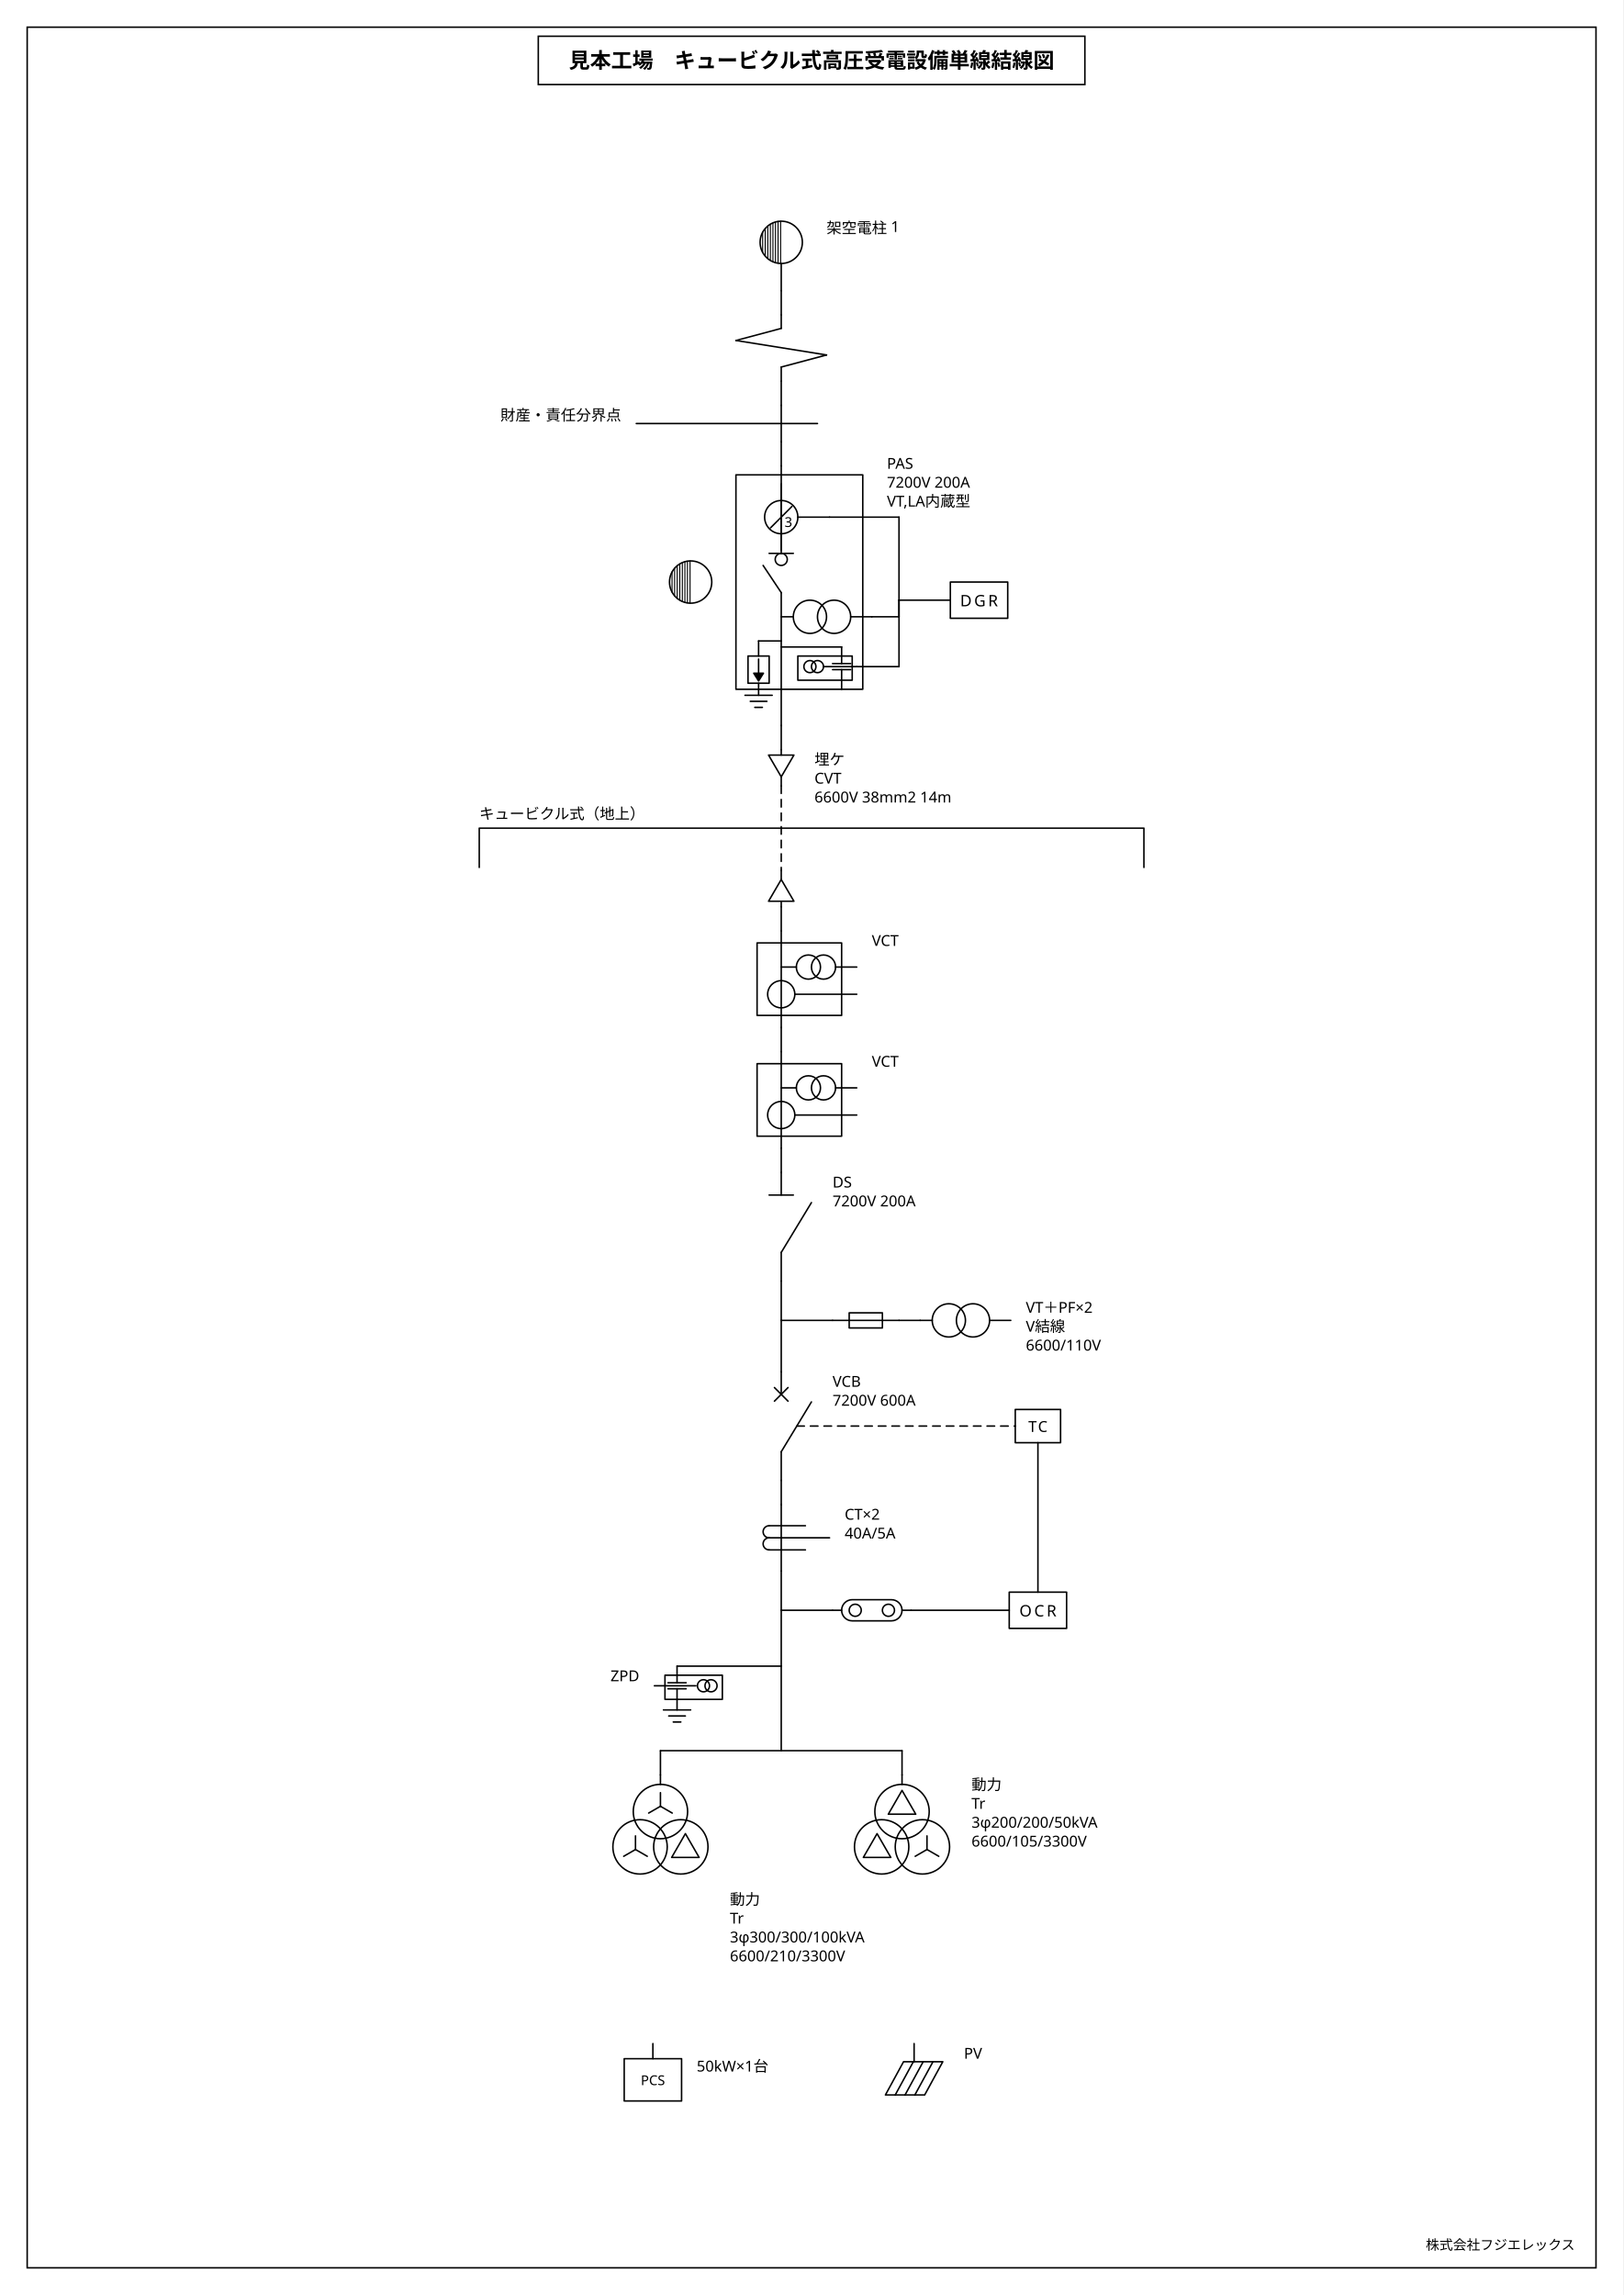
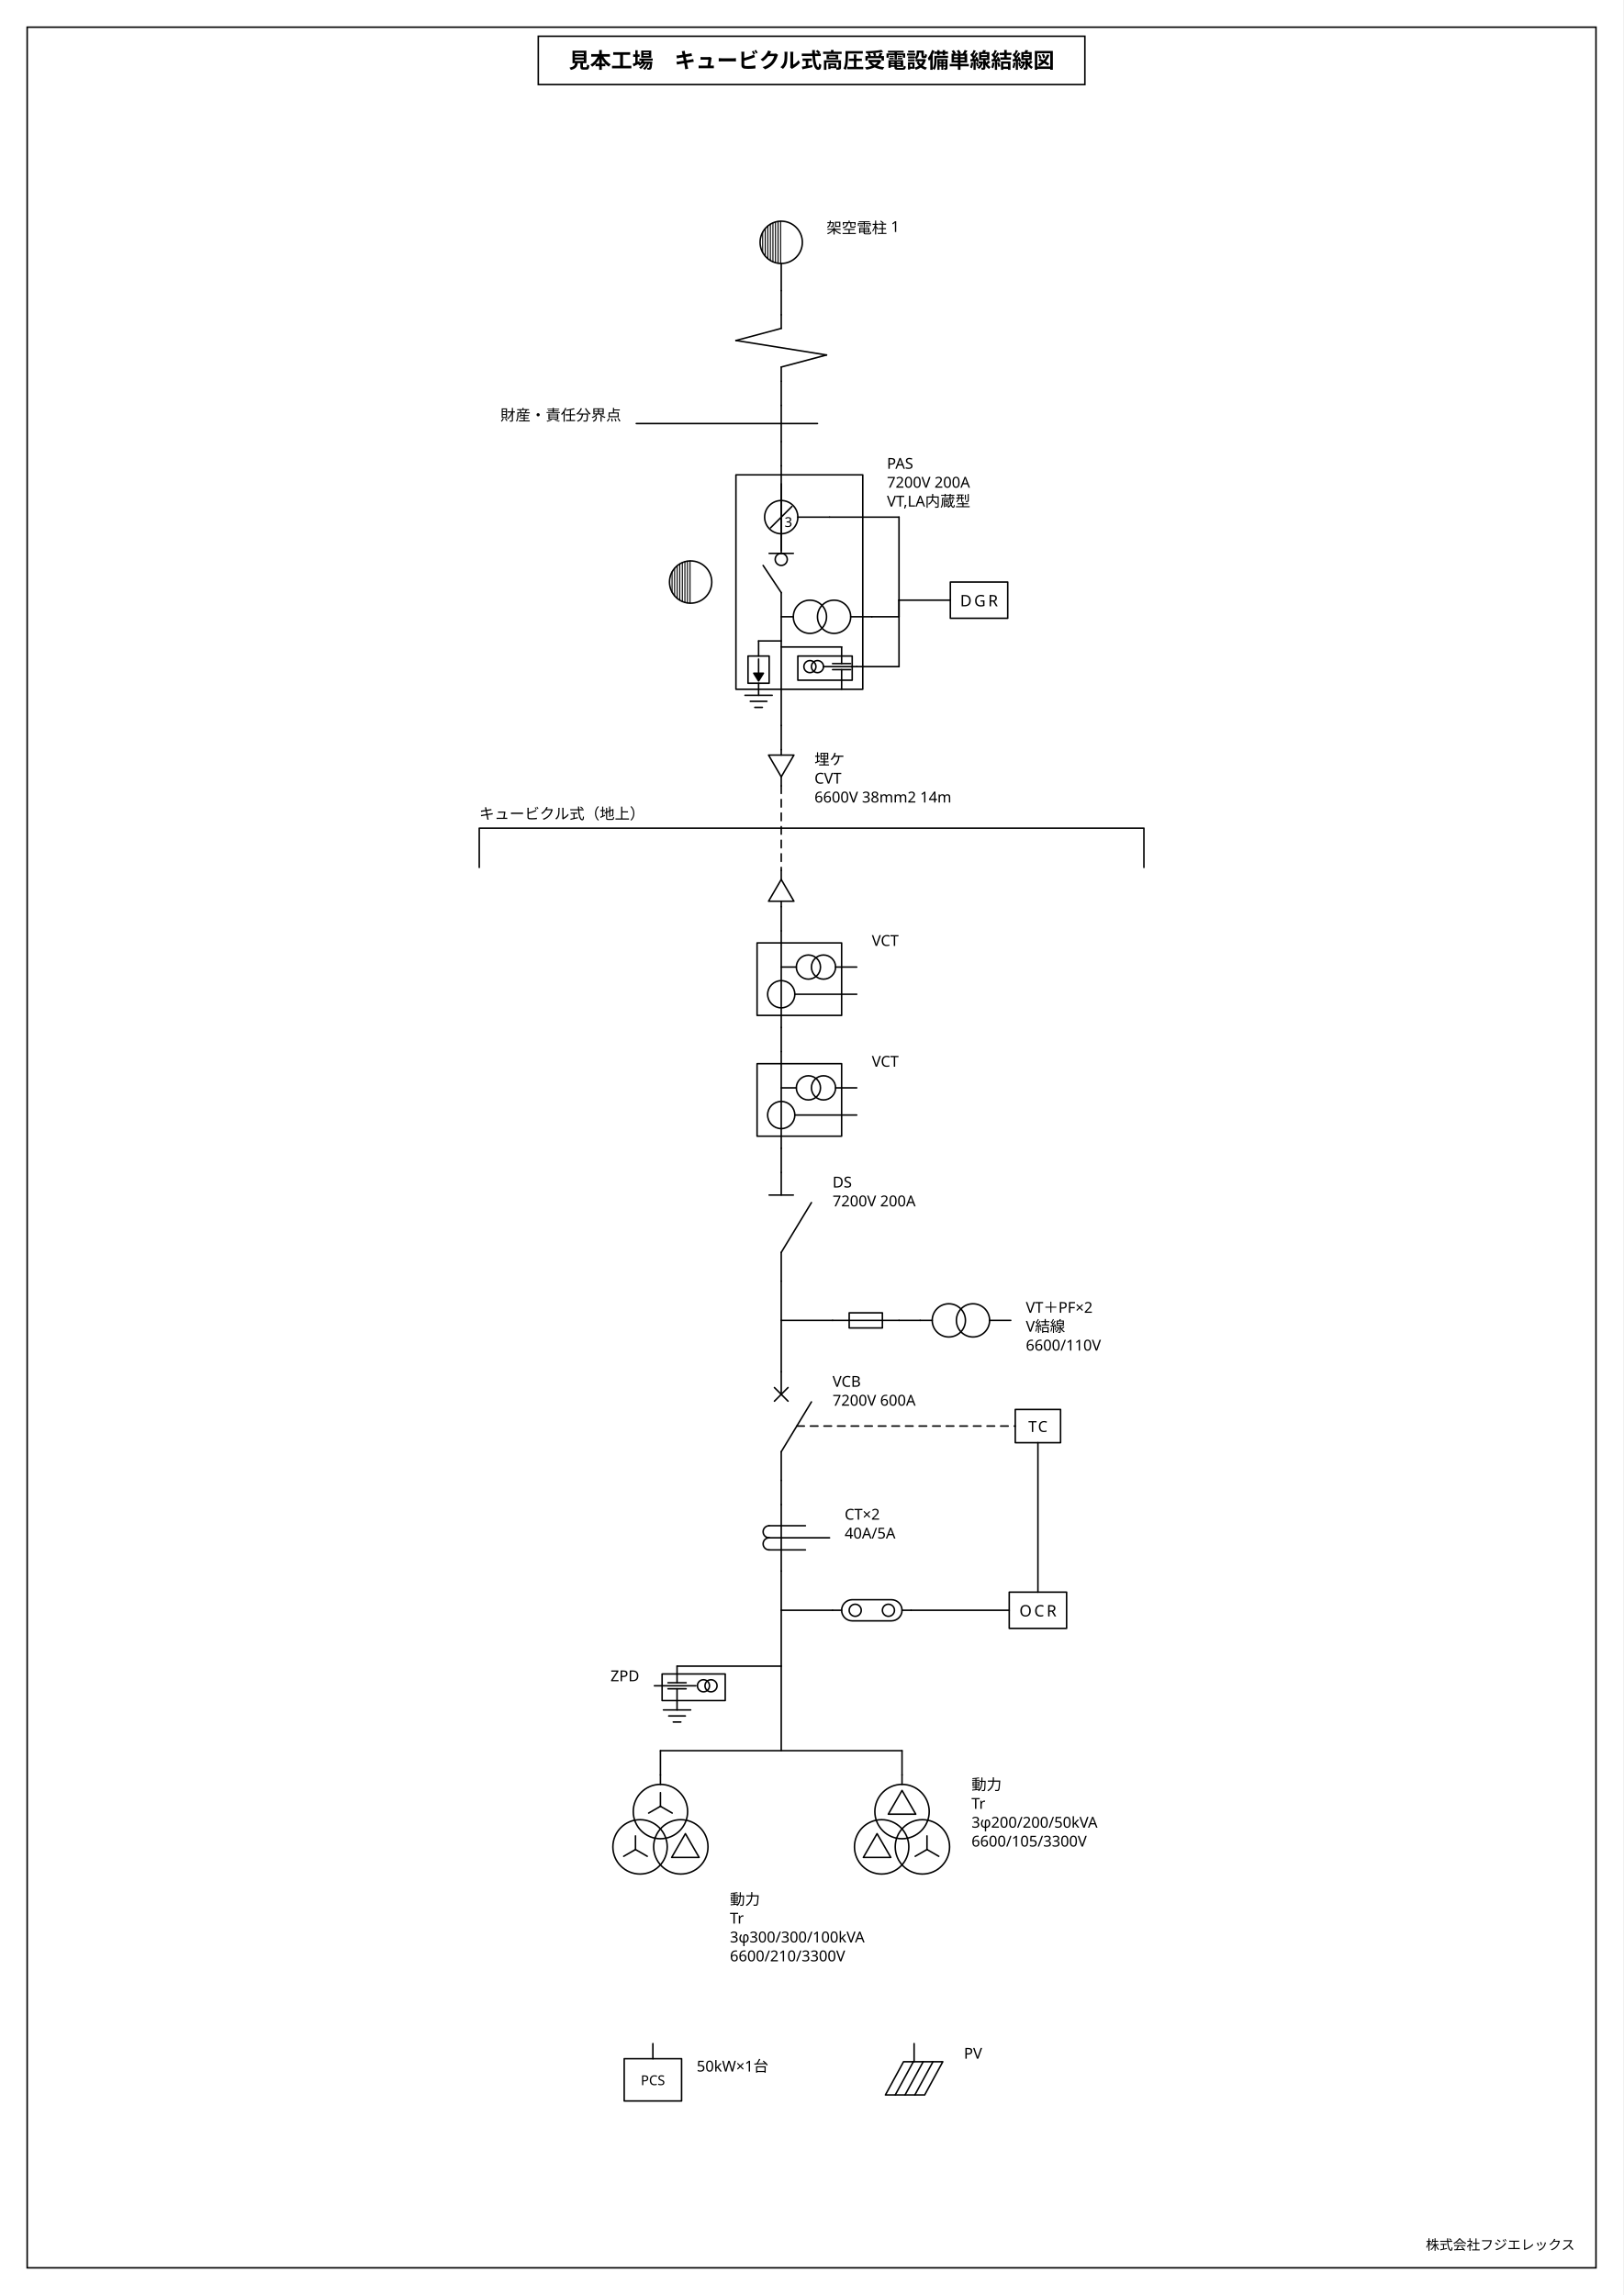
<svg xmlns="http://www.w3.org/2000/svg" viewBox="0 0 1075 1520" width="1075" height="1520">
  <rect x="0" y="0" width="1075" height="1520" fill="#fff" />
  <g stroke="#000" fill="none">
    <rect x="18" y="18" width="1039" height="1484" stroke-width="1" />
    <rect x="356.5" y="24" width="362" height="32" stroke-width="1" />
  </g>
  <text x="537.5" y="45" font-size="14" font-weight="700" text-anchor="middle" font-family="IPAGothic, 'IPAゴシック', 'Noto Sans JP', 'Hiragino Kaku Gothic ProN', 'Yu Gothic', sans-serif" fill="#000">見本工場　キュービクル式高圧受電設備単線結線図</text>
  <text x="1043" y="1490" font-size="9" text-anchor="end" font-family="IPAGothic, 'IPAゴシック', 'Noto Sans JP', 'Hiragino Kaku Gothic ProN', 'Yu Gothic', sans-serif" fill="#000">株式会社フジエレックス</text>
  <g transform="translate(517.4 144.5) scale(1)">
    <g stroke="#000" fill="none" stroke-linecap="round" stroke-linejoin="round" color="#000">
      <path d="M -200 404 L 240.2 404 M -200 404 L -200 430 M 240.2 404 L 240.2 430" fill="none" stroke-width="1" />
      <text x="-200" y="398" font-size="10" font-family="IPAGothic, 'IPAゴシック', 'Noto Sans JP', 'Hiragino Kaku Gothic ProN', 'Yu Gothic', sans-serif" fill="currentColor" stroke="none">キュービクル式（地上）</text>
      <line x1="0" y1="48" x2="0" y2="64" stroke-width="1" />
      <line x1="0" y1="108" x2="0" y2="124" stroke-width="1" />
      <line x1="0" y1="148" x2="0" y2="164" stroke-width="1" />
      <line x1="0" y1="280" x2="-15" y2="280" stroke-width="1" />
      <line x1="0" y1="284" x2="40" y2="284" stroke-width="1" />
      <line x1="32" y1="198" x2="78" y2="198" stroke-width="1" />
      <line x1="78" y1="198" x2="78" y2="253" stroke-width="1" />
      <line x1="60" y1="264" x2="78" y2="264" stroke-width="1" />
      <line x1="78" y1="264" x2="78" y2="253" stroke-width="1" />
      <line x1="50" y1="297" x2="78" y2="297" stroke-width="1" />
      <line x1="78" y1="297" x2="78" y2="253" stroke-width="1" />
      <line x1="78" y1="253" x2="112" y2="253" stroke-width="1" />
      <line x1="0" y1="336" x2="0" y2="352" stroke-width="1" />
      <line x1="0" y1="376" x2="0" y2="432" stroke-width="1" stroke-dasharray="5 4" />
      <line x1="0" y1="456" x2="0" y2="472" stroke-width="1" />
      <line x1="0" y1="536" x2="0" y2="552" stroke-width="1" />
      <line x1="0" y1="616" x2="0" y2="632" stroke-width="1" />
      <line x1="0" y1="704" x2="0" y2="730" stroke-width="1" />
      <line x1="0" y1="730" x2="34" y2="730" stroke-width="1" />
      <line x1="78" y1="730" x2="92" y2="730" stroke-width="1" />
      <line x1="0" y1="730" x2="0" y2="764" stroke-width="1" />
      <line x1="0" y1="836" x2="0" y2="852" stroke-width="1" />
      <line x1="0" y1="896" x2="0" y2="922" stroke-width="1" />
      <line x1="0" y1="922" x2="34" y2="922" stroke-width="1" />
      <line x1="86" y1="922" x2="151" y2="922" stroke-width="1" />
      <line x1="10.303" y1="800" x2="155" y2="800" stroke-width="1" stroke-dasharray="5 4" />
      <line x1="170" y1="811" x2="170" y2="910" stroke-width="1" />
      <line x1="0" y1="922" x2="0" y2="959" stroke-width="1" />
      <line x1="0" y1="959" x2="-69" y2="959" stroke-width="1" />
      <line x1="0" y1="959" x2="0" y2="1015" stroke-width="1" />
      <line x1="-80" y1="1015" x2="80" y2="1015" stroke-width="1" />
      <line x1="-80" y1="1015" x2="-80" y2="1031" stroke-width="1" />
      <line x1="80" y1="1015" x2="80" y2="1031" stroke-width="1" />
      <g transform="translate(-16 0)">
        <circle cx="16" cy="16" r="14" fill="none" stroke-width="1" />
        <line x1="3.7" y1="9.313" x2="3.7" y2="22.687" stroke-width="0.7" />
        <line x1="5.4" y1="6.855" x2="5.4" y2="25.145" stroke-width="0.7" />
        <line x1="7.1" y1="5.193" x2="7.1" y2="26.807" stroke-width="0.7" />
        <line x1="8.8" y1="3.993" x2="8.8" y2="28.007" stroke-width="0.7" />
        <line x1="10.5" y1="3.126" x2="10.5" y2="28.874" stroke-width="0.7" />
        <line x1="12.2" y1="2.526" x2="12.2" y2="29.474" stroke-width="0.7" />
        <line x1="13.9" y1="2.158" x2="13.9" y2="29.842" stroke-width="0.7" />
        <line x1="15.6" y1="2.006" x2="15.6" y2="29.994" stroke-width="0.7" />
        <line x1="16" y1="30" x2="16" y2="48" stroke-width="1" />
      </g>
      <text x="30" y="10" font-size="10" text-anchor="start" font-family="IPAGothic, 'IPAゴシック', 'Noto Sans JP', 'Hiragino Kaku Gothic ProN', 'Yu Gothic', sans-serif" fill="currentColor" stroke="none">
        <tspan x="30" dy="0">架空電柱 1</tspan>
      </text>
      <g transform="translate(-30 64)">
        <line x1="30" y1="0" x2="30" y2="9" stroke-width="1" />
        <line x1="30" y1="9" x2="0" y2="17" stroke-width="1" />
        <line x1="0" y1="17" x2="60" y2="26.6" stroke-width="1" />
        <line x1="60" y1="26.6" x2="30" y2="34.6" stroke-width="1" />
        <line x1="30" y1="34.6" x2="30" y2="44" stroke-width="1" />
      </g>
      <g transform="translate(-96 124)">
        <line x1="96" y1="0" x2="96" y2="24" stroke-width="1" />
        <line x1="0" y1="12" x2="120" y2="12" stroke-width="1" />
      </g>
      <text x="-106" y="134" font-size="10" text-anchor="end" font-family="IPAGothic, 'IPAゴシック', 'Noto Sans JP', 'Hiragino Kaku Gothic ProN', 'Yu Gothic', sans-serif" fill="currentColor" stroke="none">
        <tspan x="-106" dy="0">財産・責任分界点</tspan>
      </text>
      <g transform="translate(-36 164)">
        <line x1="36" y1="0" x2="36" y2="6" stroke-width="1" />
        <rect x="6" y="6" width="84" height="142" fill="none" stroke-width="1" />
        <line x1="36" y1="6" x2="36" y2="58" stroke-width="1" />
        <line x1="28" y1="58" x2="44" y2="58" stroke-width="1" />
        <circle cx="36" cy="62" r="4" fill="none" stroke-width="1" />
        <line x1="36" y1="84" x2="24" y2="66" stroke-width="1" />
        <line x1="36" y1="84" x2="36" y2="172" stroke-width="1" />
      </g>
      <text x="70" y="166" font-size="10" text-anchor="start" font-family="IPAGothic, 'IPAゴシック', 'Noto Sans JP', 'Hiragino Kaku Gothic ProN', 'Yu Gothic', sans-serif" fill="currentColor" stroke="none">
        <tspan x="70" dy="0">PAS</tspan>
        <tspan x="70" dy="12.5">7200V 200A</tspan>
        <tspan x="70" dy="12.5">VT,LA内蔵型</tspan>
      </text>
      <g transform="translate(-76 225)">
        <circle cx="16" cy="16" r="14" fill="none" stroke-width="1" />
        <line x1="3.7" y1="9.313" x2="3.7" y2="22.687" stroke-width="0.7" />
        <line x1="5.4" y1="6.855" x2="5.4" y2="25.145" stroke-width="0.7" />
        <line x1="7.1" y1="5.193" x2="7.1" y2="26.807" stroke-width="0.7" />
        <line x1="8.8" y1="3.993" x2="8.8" y2="28.007" stroke-width="0.7" />
        <line x1="10.5" y1="3.126" x2="10.5" y2="28.874" stroke-width="0.7" />
        <line x1="12.2" y1="2.526" x2="12.2" y2="29.474" stroke-width="0.7" />
        <line x1="13.9" y1="2.158" x2="13.9" y2="29.842" stroke-width="0.7" />
        <line x1="15.6" y1="2.006" x2="15.6" y2="29.994" stroke-width="0.7" />
      </g>
      <g transform="translate(-20 176)">
        <line x1="20" y1="0" x2="20" y2="44" stroke-width="1" />
        <circle cx="20" cy="22" r="11" fill="none" stroke-width="1" />
        <line x1="12.929" y1="29.071" x2="27.071" y2="14.929" stroke-width="1" />
        <text x="24.75" y="25" font-size="9" text-anchor="middle" dominant-baseline="central" font-family="IPAGothic, 'IPAゴシック', 'Noto Sans JP', 'Hiragino Kaku Gothic ProN', 'Yu Gothic', sans-serif" fill="currentColor" stroke="none">3</text>
        <line x1="31" y1="22" x2="52" y2="22" stroke-width="1" />
      </g>
      <g transform="translate(0 249)">
        <line x1="0" y1="15" x2="8" y2="15" stroke-width="1" />
        <circle cx="19" cy="15" r="11" fill="none" stroke-width="1" />
        <circle cx="35" cy="15" r="11" fill="none" stroke-width="1" />
        <line x1="46" y1="15" x2="60" y2="15" stroke-width="1" />
      </g>
      <g transform="translate(-35 280)">
        <line x1="20" y1="0" x2="20" y2="10" stroke-width="1" />
        <rect x="13" y="10" width="14" height="18" fill="none" stroke-width="1" />
        <line x1="20" y1="12" x2="20" y2="23" stroke-width="1" />
        <polygon points="16.8,21.38 20,26.5 23.2,21.38" fill="currentColor" stroke-width="1" />
        <line x1="20" y1="28" x2="20" y2="36" stroke-width="1" />
        <line x1="11" y1="36" x2="29" y2="36" stroke-width="1" />
        <line x1="14.5" y1="40" x2="25.5" y2="40" stroke-width="1" />
        <line x1="17.5" y1="44" x2="22.5" y2="44" stroke-width="1" />
      </g>
      <g transform="translate(10 284)">
        <line x1="30" y1="0" x2="30" y2="11" stroke-width="1" />
        <rect x="1" y="6" width="36" height="16" fill="none" stroke-width="1" />
        <line x1="24" y1="11" x2="36" y2="11" stroke-width="1" />
        <line x1="24" y1="15" x2="36" y2="15" stroke-width="1" />
        <line x1="30" y1="15" x2="30" y2="28" stroke-width="1" />
        <line x1="18" y1="13" x2="40" y2="13" stroke-width="1" />
        <circle cx="9" cy="13" r="4" fill="none" stroke-width="1" />
        <circle cx="14" cy="13" r="4" fill="none" stroke-width="1" />
      </g>
      <g transform="translate(112 241)">
        <rect x="0" y="0" width="38" height="24" fill="none" stroke-width="1" />
        <text x="19" y="12" font-size="10.5" text-anchor="middle" dominant-baseline="central" font-family="IPAGothic, 'IPAゴシック', 'Noto Sans JP', 'Hiragino Kaku Gothic ProN', 'Yu Gothic', sans-serif" letter-spacing="1.6" fill="currentColor" stroke="none">DGR</text>
      </g>
      <g transform="translate(-12 352)">
        <line x1="12" y1="0" x2="12" y2="3.6" stroke-width="1" />
        <polygon points="3.6,3.6 20.4,3.6 12,18" fill="none" stroke-width="1" />
        <line x1="12" y1="18" x2="12" y2="24" stroke-width="1" />
      </g>
      <text x="22" y="362" font-size="10" text-anchor="start" font-family="IPAGothic, 'IPAゴシック', 'Noto Sans JP', 'Hiragino Kaku Gothic ProN', 'Yu Gothic', sans-serif" fill="currentColor" stroke="none">
        <tspan x="22" dy="0">埋ケ</tspan>
        <tspan x="22" dy="12.5">CVT</tspan>
        <tspan x="22" dy="12.5">6600V 38mm2 14m</tspan>
      </text>
      <g transform="translate(-12 432) rotate(180 12 12)">
        <line x1="12" y1="0" x2="12" y2="3.6" stroke-width="1" />
        <polygon points="3.6,3.6 20.4,3.6 12,18" fill="none" stroke-width="1" />
        <line x1="12" y1="18" x2="12" y2="24" stroke-width="1" />
      </g>
      <g transform="translate(-22 472)">
        <line x1="22" y1="0" x2="22" y2="64" stroke-width="1" />
        <rect x="6" y="8" width="56" height="48" fill="none" stroke-width="1" />
        <line x1="22" y1="24" x2="32" y2="24" stroke-width="1" />
        <circle cx="40" cy="24" r="8" fill="none" stroke-width="1" />
        <circle cx="50" cy="24" r="8" fill="none" stroke-width="1" />
        <line x1="58" y1="24" x2="72" y2="24" stroke-width="1" />
        <circle cx="22" cy="42" r="9" fill="none" stroke-width="1" />
        <line x1="31" y1="42" x2="72" y2="42" stroke-width="1" />
      </g>
      <text x="60" y="482" font-size="10" text-anchor="start" font-family="IPAGothic, 'IPAゴシック', 'Noto Sans JP', 'Hiragino Kaku Gothic ProN', 'Yu Gothic', sans-serif" fill="currentColor" stroke="none">
        <tspan x="60" dy="0">VCT</tspan>
      </text>
      <g transform="translate(-22 552)">
        <line x1="22" y1="0" x2="22" y2="64" stroke-width="1" />
        <rect x="6" y="8" width="56" height="48" fill="none" stroke-width="1" />
        <line x1="22" y1="24" x2="32" y2="24" stroke-width="1" />
        <circle cx="40" cy="24" r="8" fill="none" stroke-width="1" />
        <circle cx="50" cy="24" r="8" fill="none" stroke-width="1" />
        <line x1="58" y1="24" x2="72" y2="24" stroke-width="1" />
        <circle cx="22" cy="42" r="9" fill="none" stroke-width="1" />
        <line x1="31" y1="42" x2="72" y2="42" stroke-width="1" />
      </g>
      <text x="60" y="562" font-size="10" text-anchor="start" font-family="IPAGothic, 'IPAゴシック', 'Noto Sans JP', 'Hiragino Kaku Gothic ProN', 'Yu Gothic', sans-serif" fill="currentColor" stroke="none">
        <tspan x="60" dy="0">VCT</tspan>
      </text>
      <g transform="translate(-24 632)">
        <line x1="24" y1="0" x2="24" y2="15" stroke-width="1" />
        <line x1="16" y1="15" x2="32" y2="15" stroke-width="1" />
        <line x1="24" y1="53" x2="44" y2="20" stroke-width="1" />
        <line x1="24" y1="53" x2="24" y2="72" stroke-width="1" />
      </g>
      <text x="34" y="642" font-size="10" text-anchor="start" font-family="IPAGothic, 'IPAゴシック', 'Noto Sans JP', 'Hiragino Kaku Gothic ProN', 'Yu Gothic', sans-serif" fill="currentColor" stroke="none">
        <tspan x="34" dy="0">DS</tspan>
        <tspan x="34" dy="12.5">7200V 200A</tspan>
      </text>
      <g transform="translate(36 708) rotate(-90 20 22)">
        <line x1="20" y1="0" x2="20" y2="44" stroke-width="1" />
        <rect x="15" y="11" width="10" height="22" fill="none" stroke-width="1" />
      </g>
      <g transform="translate(92 715)">
        <line x1="0" y1="15" x2="8" y2="15" stroke-width="1" />
        <circle cx="19" cy="15" r="11" fill="none" stroke-width="1" />
        <circle cx="35" cy="15" r="11" fill="none" stroke-width="1" />
        <line x1="46" y1="15" x2="60" y2="15" stroke-width="1" />
      </g>
      <text x="162" y="725" font-size="10" text-anchor="start" font-family="IPAGothic, 'IPAゴシック', 'Noto Sans JP', 'Hiragino Kaku Gothic ProN', 'Yu Gothic', sans-serif" fill="currentColor" stroke="none">
        <tspan x="162" dy="0">VT＋PF×2</tspan>
        <tspan x="162" dy="12.5">V結線</tspan>
        <tspan x="162" dy="12.5">6600/110V</tspan>
      </text>
      <g transform="translate(-24 764)">
        <line x1="24" y1="0" x2="24" y2="15" stroke-width="1" />
        <line x1="19.5" y1="10.5" x2="28.5" y2="19.5" stroke-width="1" />
        <line x1="28.5" y1="10.5" x2="19.5" y2="19.5" stroke-width="1" />
        <line x1="24" y1="53" x2="44" y2="20" stroke-width="1" />
        <line x1="24" y1="53" x2="24" y2="72" stroke-width="1" />
      </g>
      <text x="34" y="774" font-size="10" text-anchor="start" font-family="IPAGothic, 'IPAゴシック', 'Noto Sans JP', 'Hiragino Kaku Gothic ProN', 'Yu Gothic', sans-serif" fill="currentColor" stroke="none">
        <tspan x="34" dy="0">VCB</tspan>
        <tspan x="34" dy="12.5">7200V 600A</tspan>
      </text>
      <g transform="translate(-24 852)">
        <line x1="24" y1="0" x2="24" y2="44" stroke-width="1" />
        <line x1="16" y1="14" x2="40" y2="14" stroke-width="1" />
        <line x1="16" y1="30" x2="40" y2="30" stroke-width="1" />
        <line x1="16" y1="22" x2="56" y2="22" stroke-width="1" />
        <path d="M 16 14 A 4 4 0 0 0 16 22" fill="none" stroke-width="1" />
        <path d="M 16 22 A 4 4 0 0 0 16 30" fill="none" stroke-width="1" />
      </g>
      <text x="42" y="862" font-size="10" text-anchor="start" font-family="IPAGothic, 'IPAゴシック', 'Noto Sans JP', 'Hiragino Kaku Gothic ProN', 'Yu Gothic', sans-serif" fill="currentColor" stroke="none">
        <tspan x="42" dy="0">CT×2</tspan>
        <tspan x="42" dy="12.5">40A/5A</tspan>
      </text>
      <g transform="translate(34 911)">
        <line x1="0" y1="11" x2="6" y2="11" stroke-width="1" />
        <rect x="6" y="4" width="40" height="14" rx="7" fill="none" stroke-width="1" />
        <circle cx="15" cy="11" r="4" fill="none" stroke-width="1" />
        <circle cx="37" cy="11" r="4" fill="none" stroke-width="1" />
        <line x1="46" y1="11" x2="52" y2="11" stroke-width="1" />
      </g>
      <g transform="translate(151 910)">
        <rect x="0" y="0" width="38" height="24" fill="none" stroke-width="1" />
        <text x="19" y="12" font-size="10.5" text-anchor="middle" dominant-baseline="central" font-family="IPAGothic, 'IPAゴシック', 'Noto Sans JP', 'Hiragino Kaku Gothic ProN', 'Yu Gothic', sans-serif" letter-spacing="1.6" fill="currentColor" stroke="none">OCR</text>
      </g>
      <g transform="translate(155 789)">
        <rect x="0" y="0" width="30" height="22" fill="none" stroke-width="1" />
        <text x="15" y="11" font-size="10" text-anchor="middle" dominant-baseline="central" font-family="IPAGothic, 'IPAゴシック', 'Noto Sans JP', 'Hiragino Kaku Gothic ProN', 'Yu Gothic', sans-serif" letter-spacing="1" fill="currentColor" stroke="none">TC</text>
      </g>
      <g transform="translate(-84 959)">
        <line x1="15" y1="0" x2="15" y2="11" stroke-width="1" />
-         <rect x="7" y="6" width="38" height="16" fill="none" stroke-width="1" />
+         <rect x="5.1" y="5.2" width="41.8" height="17.6" fill="none" stroke-width="1" />
        <line x1="9" y1="11" x2="21" y2="11" stroke-width="1" />
        <line x1="9" y1="15" x2="21" y2="15" stroke-width="1" />
        <line x1="15" y1="15" x2="15" y2="29" stroke-width="1" />
        <line x1="6" y1="29" x2="24" y2="29" stroke-width="1" />
        <line x1="9.5" y1="33" x2="20.5" y2="33" stroke-width="1" />
        <line x1="12.5" y1="37" x2="17.5" y2="37" stroke-width="1" />
        <line x1="0" y1="13" x2="27.5" y2="13" stroke-width="1" />
        <circle cx="32.5" cy="13" r="4" fill="none" stroke-width="1" />
        <circle cx="37.5" cy="13" r="4" fill="none" stroke-width="1" />
      </g>
      <text x="-94" y="969" font-size="10" text-anchor="end" font-family="IPAGothic, 'IPAゴシック', 'Noto Sans JP', 'Hiragino Kaku Gothic ProN', 'Yu Gothic', sans-serif" fill="currentColor" stroke="none">
        <tspan x="-94" dy="0">ZPD</tspan>
      </text>
      <g transform="translate(-116 1031)">
        <line x1="36" y1="0" x2="36" y2="6.309" stroke-width="1" />
        <circle cx="36" cy="24.309" r="18" fill="none" stroke-width="1" />
        <circle cx="22.5" cy="47.691" r="18" fill="none" stroke-width="1" />
        <circle cx="49.5" cy="47.691" r="18" fill="none" stroke-width="1" />
        <line x1="36" y1="20.809" x2="36" y2="11.809" stroke-width="1" />
        <line x1="36" y1="20.809" x2="43.794" y2="25.309" stroke-width="1" />
        <line x1="36" y1="20.809" x2="28.206" y2="25.309" stroke-width="1" />
        <line x1="19.469" y1="49.441" x2="19.469" y2="40.441" stroke-width="1" />
        <line x1="19.469" y1="49.441" x2="27.263" y2="53.941" stroke-width="1" />
        <line x1="19.469" y1="49.441" x2="11.675" y2="53.941" stroke-width="1" />
        <polygon points="52.531,38.941 61.624,54.691 43.438,54.691" fill="none" stroke-width="1" />
      </g>
      <text x="-34" y="1117" font-size="10" text-anchor="start" font-family="IPAGothic, 'IPAゴシック', 'Noto Sans JP', 'Hiragino Kaku Gothic ProN', 'Yu Gothic', sans-serif" fill="currentColor" stroke="none">
        <tspan x="-34" dy="0">動力</tspan>
        <tspan x="-34" dy="12.5">Tr</tspan>
        <tspan x="-34" dy="12.5">3φ300/300/100kVA</tspan>
        <tspan x="-34" dy="12.5">6600/210/3300V</tspan>
      </text>
      <g transform="translate(44 1031)">
        <line x1="36" y1="0" x2="36" y2="6.309" stroke-width="1" />
        <circle cx="36" cy="24.309" r="18" fill="none" stroke-width="1" />
        <circle cx="22.5" cy="47.691" r="18" fill="none" stroke-width="1" />
        <circle cx="49.5" cy="47.691" r="18" fill="none" stroke-width="1" />
        <polygon points="36,10.309 45.093,26.059 26.907,26.059" fill="none" stroke-width="1" />
        <polygon points="19.469,38.941 28.562,54.691 10.376,54.691" fill="none" stroke-width="1" />
        <line x1="52.531" y1="49.441" x2="52.531" y2="40.441" stroke-width="1" />
        <line x1="52.531" y1="49.441" x2="60.325" y2="53.941" stroke-width="1" />
        <line x1="52.531" y1="49.441" x2="44.737" y2="53.941" stroke-width="1" />
      </g>
      <text x="126" y="1041" font-size="10" text-anchor="start" font-family="IPAGothic, 'IPAゴシック', 'Noto Sans JP', 'Hiragino Kaku Gothic ProN', 'Yu Gothic', sans-serif" fill="currentColor" stroke="none">
        <tspan x="126" dy="0">動力</tspan>
        <tspan x="126" dy="12.5">Tr</tspan>
        <tspan x="126" dy="12.5">3φ200/200/50kVA</tspan>
        <tspan x="126" dy="12.5">6600/105/3300V</tspan>
      </text>
      <g transform="translate(-113 1209)">
        <line x1="28" y1="0" x2="28" y2="10" stroke-width="1" />
        <rect x="9" y="10" width="38" height="28" fill="none" stroke-width="1" />
        <text x="28" y="24" font-size="9" text-anchor="middle" dominant-baseline="central" font-family="IPAGothic, 'IPAゴシック', 'Noto Sans JP', 'Hiragino Kaku Gothic ProN', 'Yu Gothic', sans-serif" fill="currentColor" stroke="none">PCS</text>
      </g>
      <text x="-56" y="1227.5" font-size="10" text-anchor="start" font-family="IPAGothic, 'IPAゴシック', 'Noto Sans JP', 'Hiragino Kaku Gothic ProN', 'Yu Gothic', sans-serif" fill="currentColor" stroke="none">
        <tspan x="-56" dy="0">50kW×1台</tspan>
      </text>
      <g transform="translate(59 1209)">
        <line x1="29" y1="0" x2="29" y2="12" stroke-width="1" />
        <polygon points="10,34 22,12 48,12 36,34" fill="none" stroke-width="1" />
        <line x1="16.5" y1="34" x2="28.5" y2="12" stroke-width="1" />
        <line x1="23" y1="34" x2="35" y2="12" stroke-width="1" />
        <line x1="29.5" y1="34" x2="41.5" y2="12" stroke-width="1" />
      </g>
      <text x="121" y="1219" font-size="10" text-anchor="start" font-family="IPAGothic, 'IPAゴシック', 'Noto Sans JP', 'Hiragino Kaku Gothic ProN', 'Yu Gothic', sans-serif" fill="currentColor" stroke="none">
        <tspan x="121" dy="0">PV</tspan>
      </text>
    </g>
  </g>
</svg>
